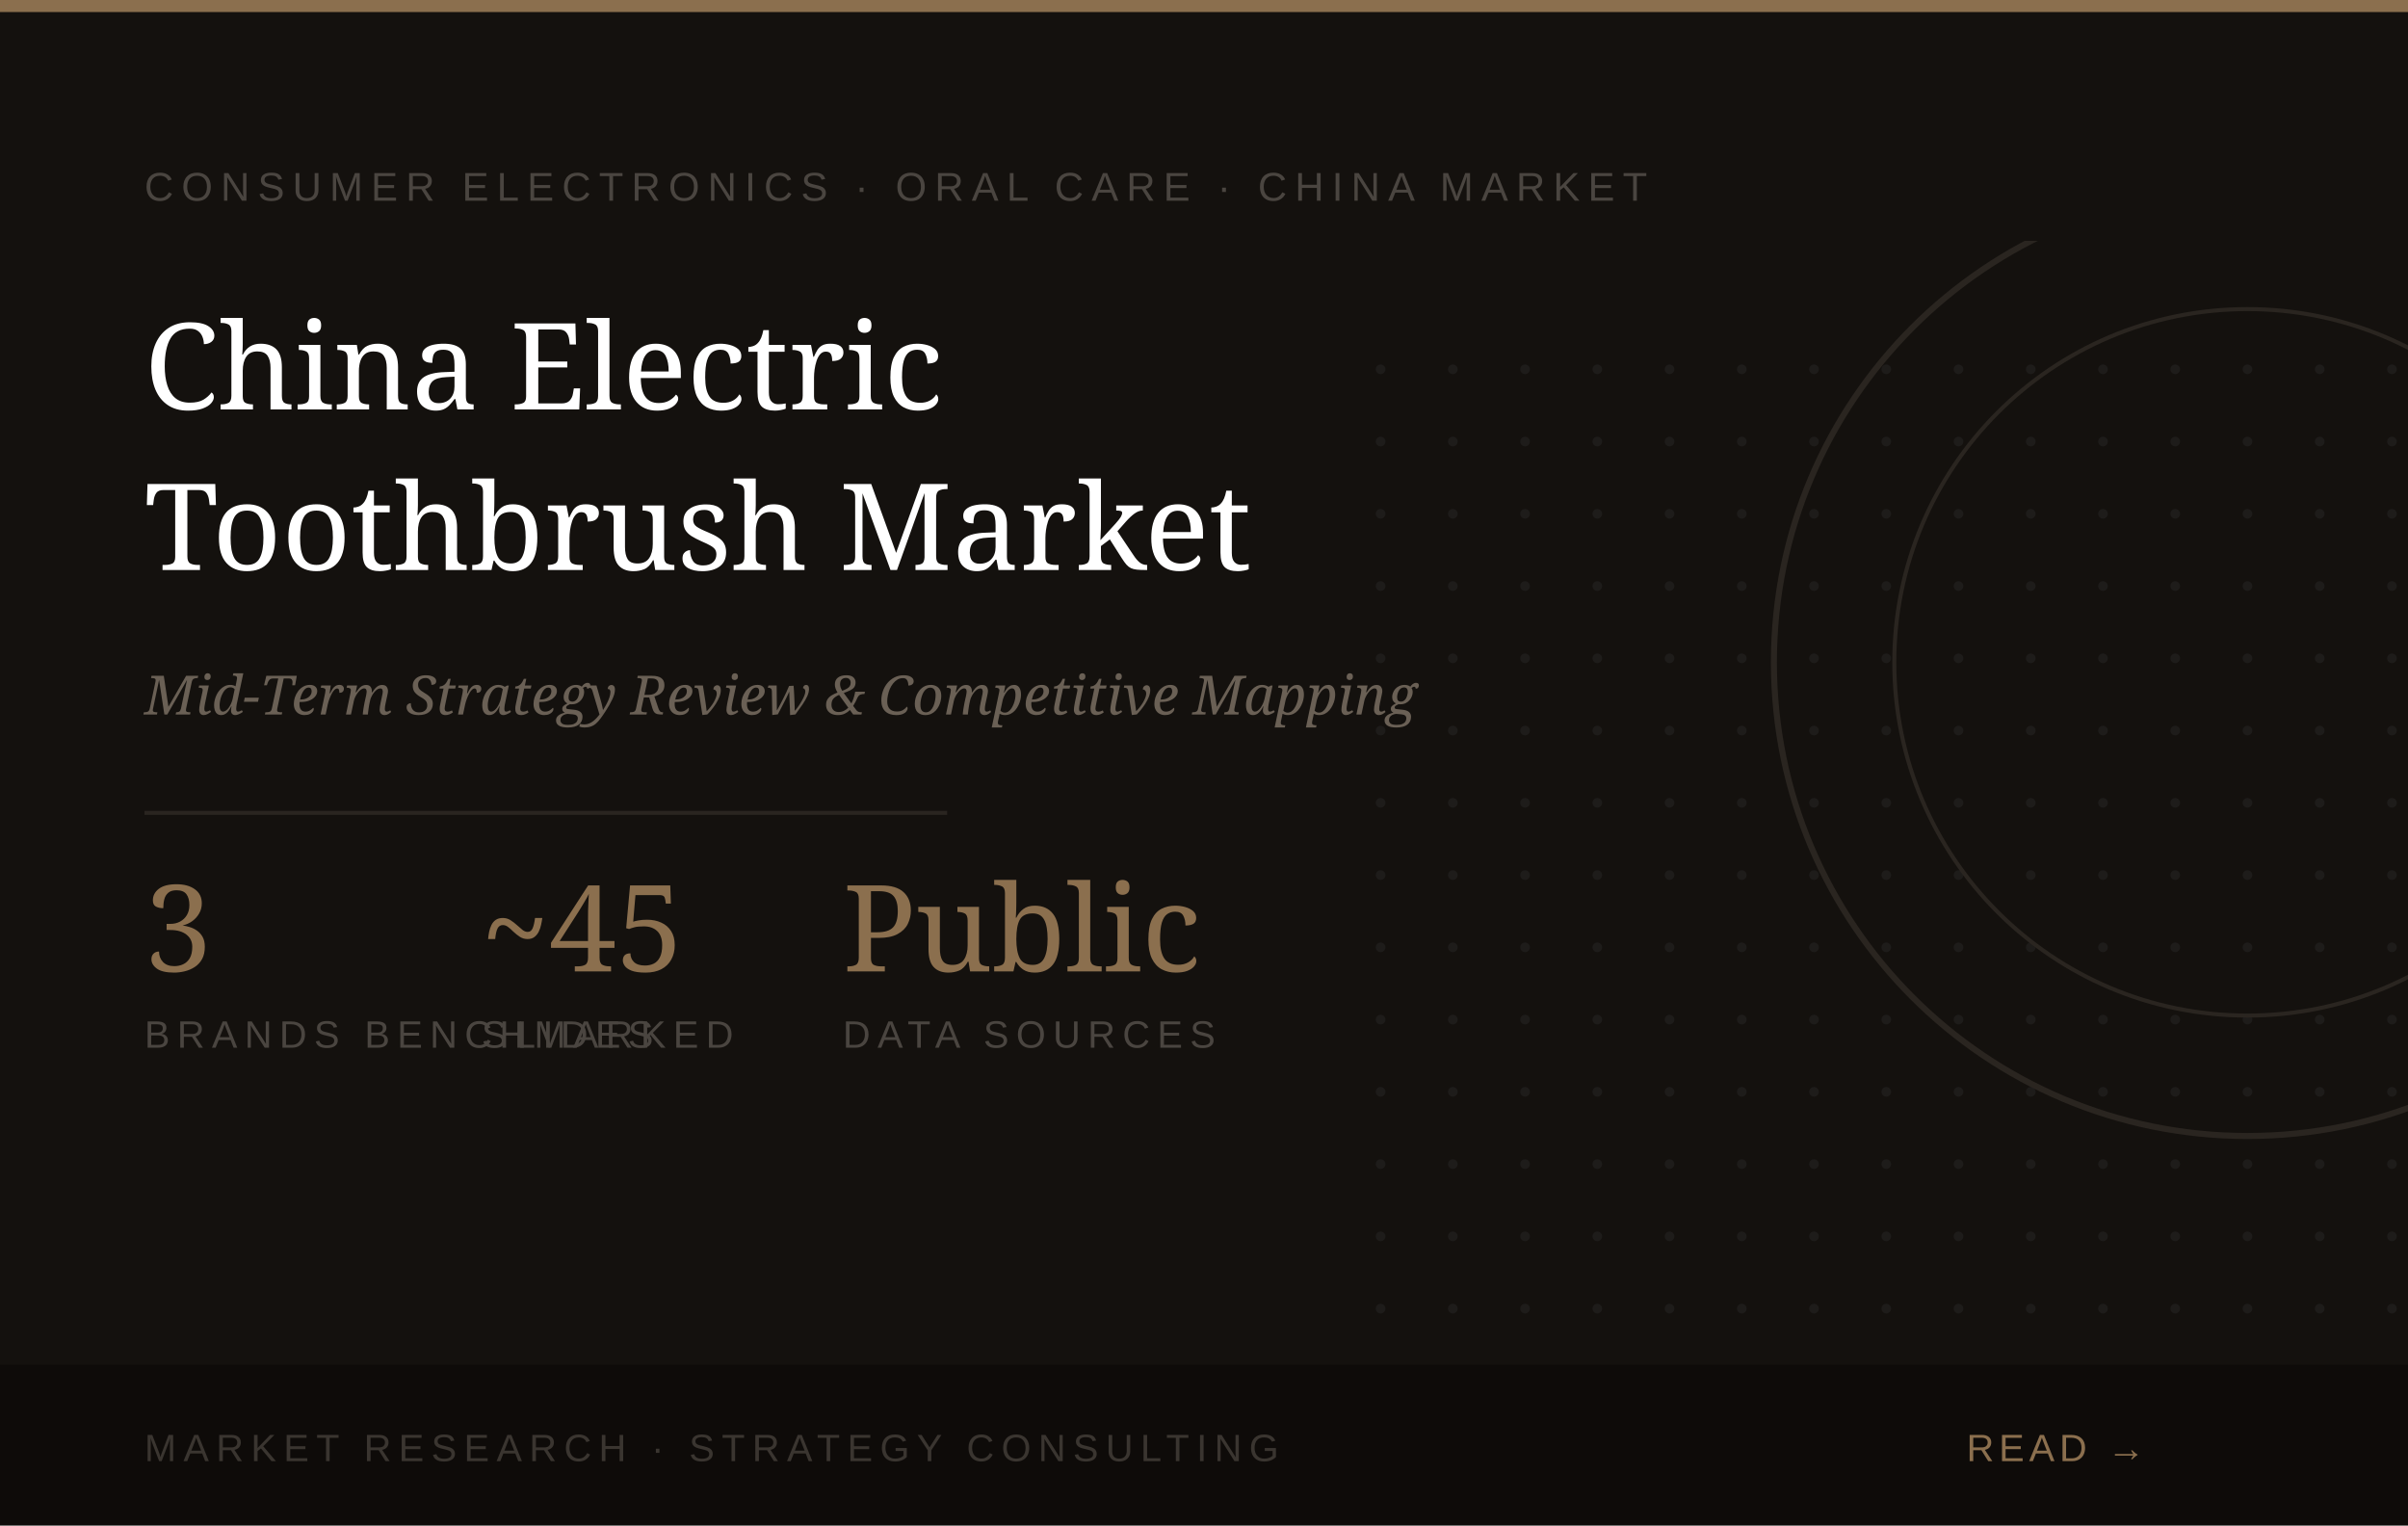
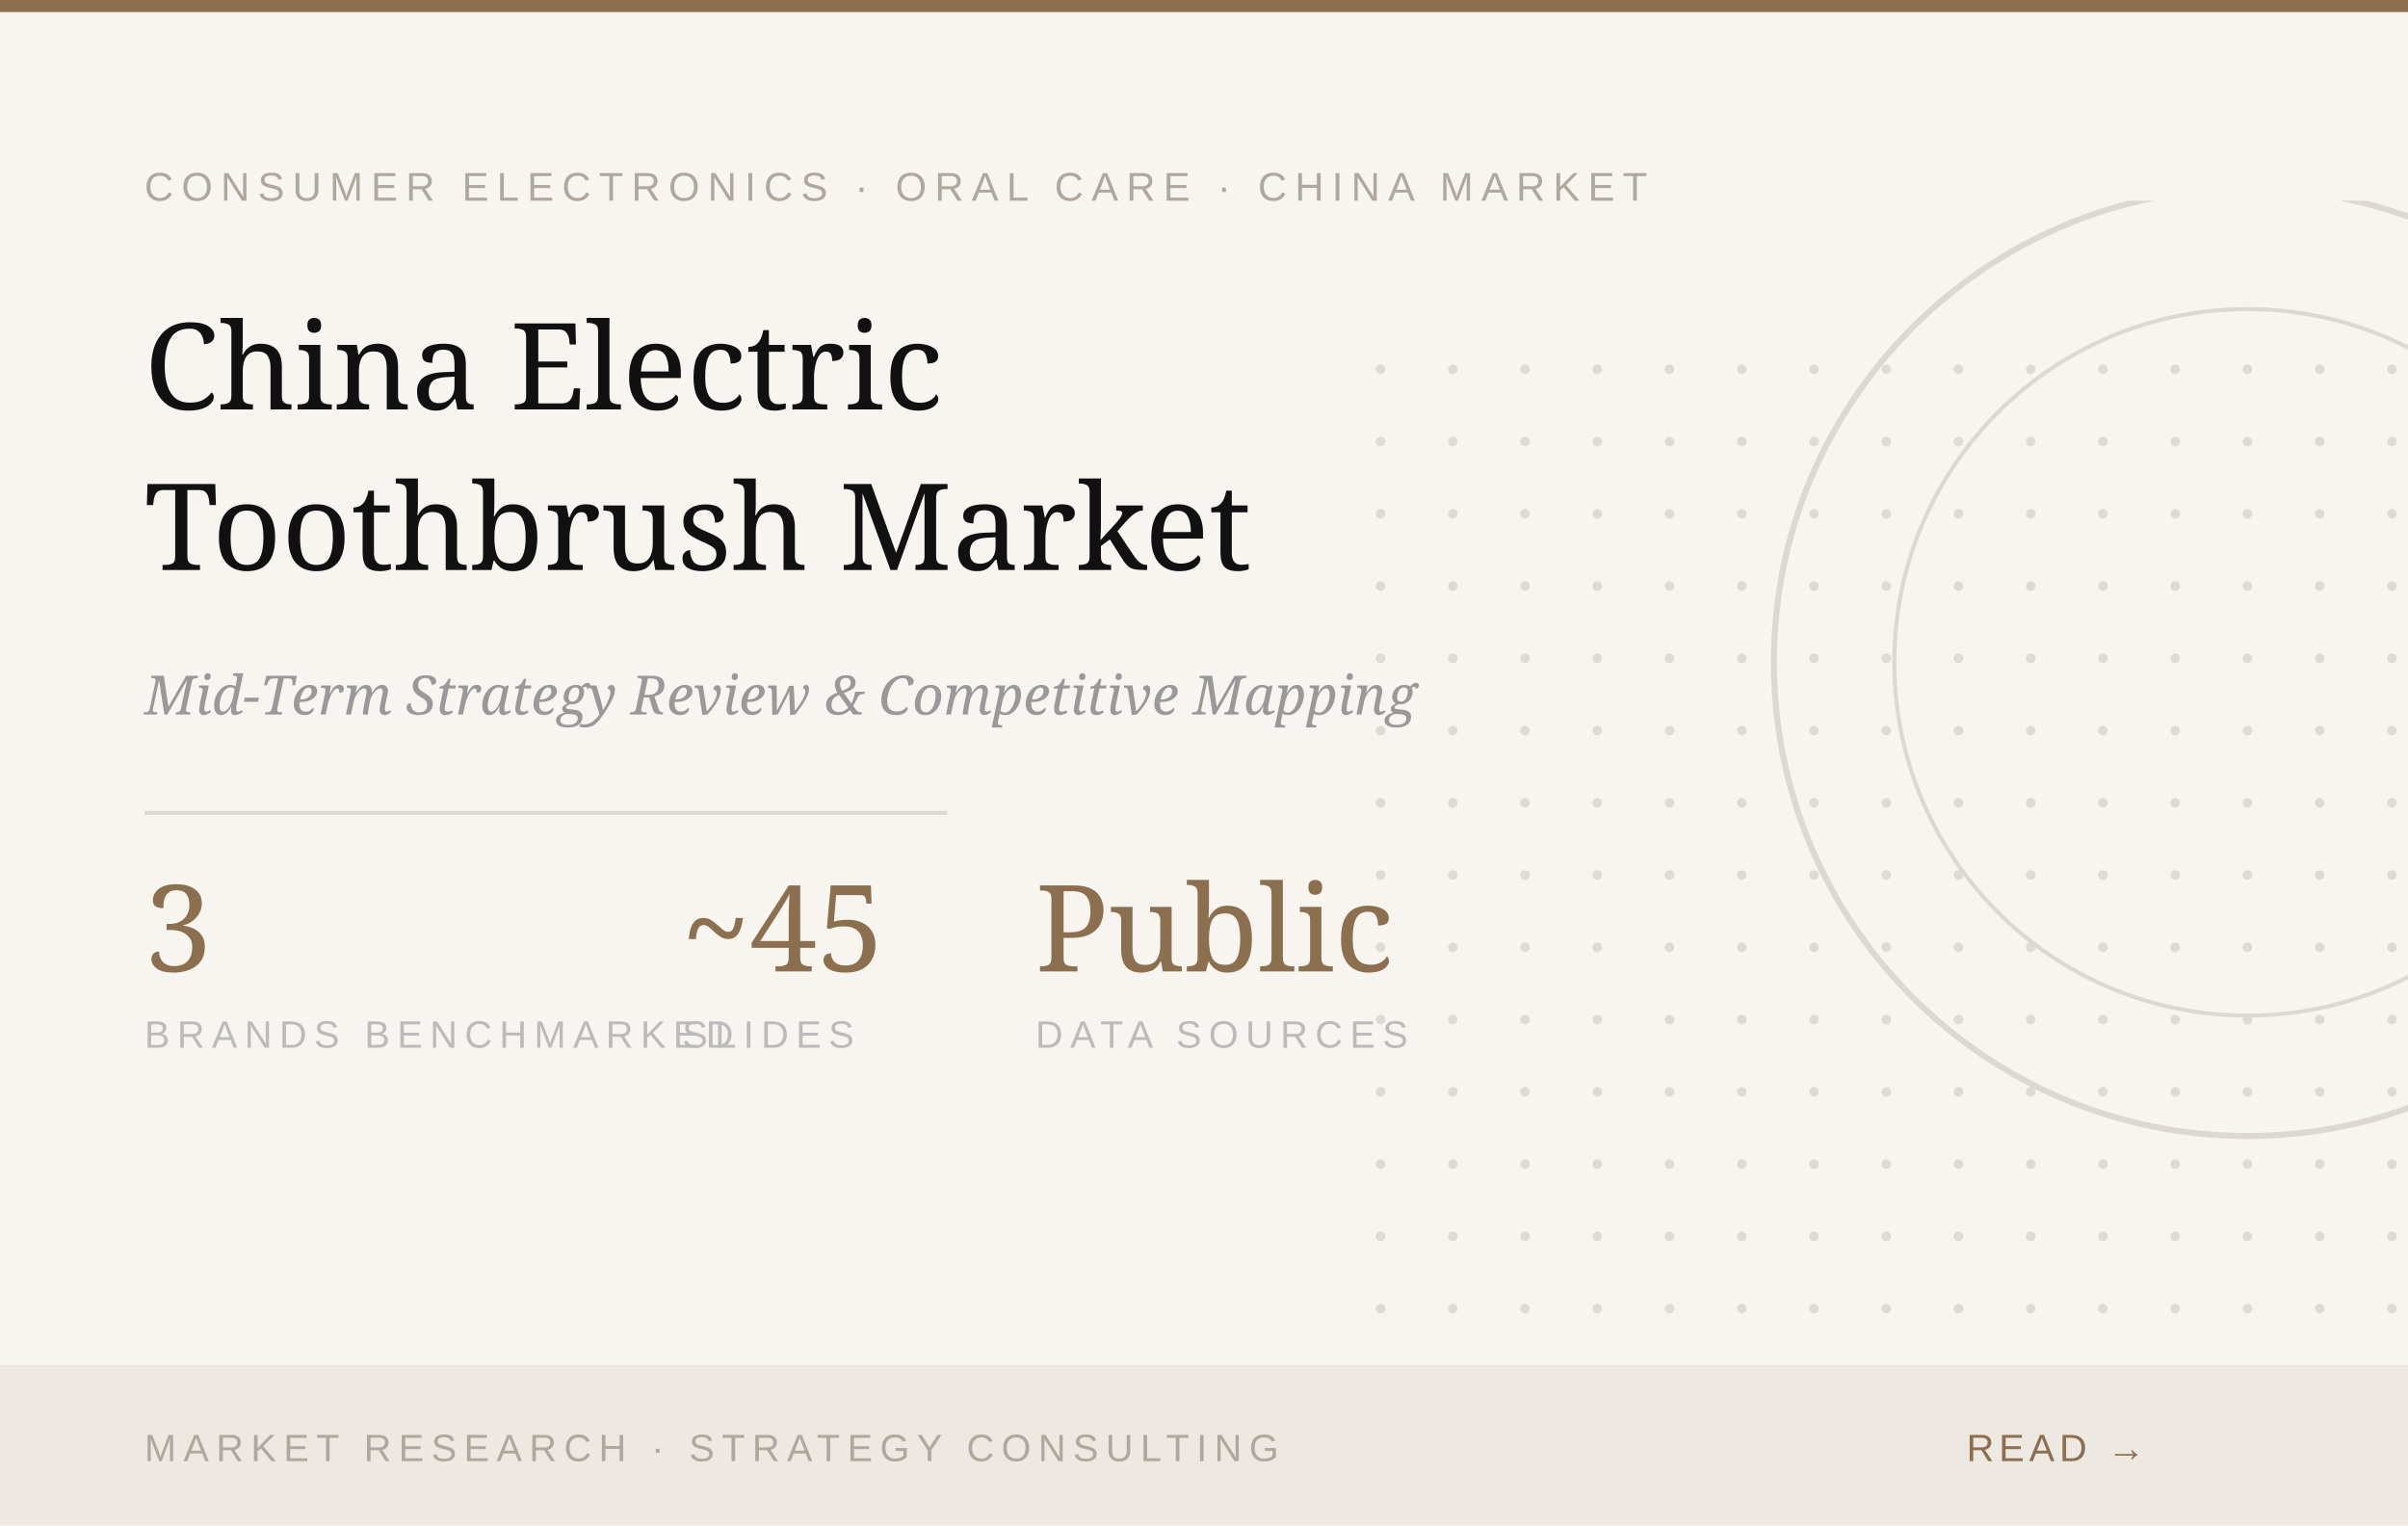
<svg xmlns="http://www.w3.org/2000/svg" viewBox="0 0 600 380" width="600" height="380">
  <defs>
    <pattern id="dots2" x="0" y="0" width="18" height="18" patternUnits="userSpaceOnUse">
-       <circle cx="2" cy="2" r="1.2" fill="#1e1c1a" />
+       <circle cx="2" cy="2" r="1.2" fill="#ddd8d0" />
    </pattern>
    <clipPath id="clip-arc">
-       <rect x="340" y="60" width="260" height="280" />
+       <rect x="330" y="50" width="270" height="290" />
    </clipPath>
  </defs>
-   <rect width="600" height="380" fill="#14110e" />
-   <rect x="340" y="80" width="260" height="260" fill="url(#dots2)" opacity="1" />
-   <circle cx="560" cy="165" r="118" fill="none" stroke="#2a2520" stroke-width="1.5" clip-path="url(#clip-arc)" />
-   <circle cx="560" cy="165" r="88" fill="none" stroke="#2a2520" stroke-width="1" clip-path="url(#clip-arc)" />
+   <rect width="600" height="380" fill="#f8f4ef" />
+   <rect x="330" y="80" width="270" height="260" fill="url(#dots2)" opacity="0.9" />
+   <circle cx="560" cy="165" r="118" fill="none" stroke="#ddd8d0" stroke-width="1.5" clip-path="url(#clip-arc)" />
+   <circle cx="560" cy="165" r="88" fill="none" stroke="#ddd8d0" stroke-width="1" clip-path="url(#clip-arc)" />
  <rect x="0" y="0" width="600" height="3" fill="#8B6F4E" />
-   <text x="36" y="50" font-size="10" fill="#4a4540" font-family="Arial,sans-serif" letter-spacing="2">CONSUMER ELECTRONICS · ORAL CARE · CHINA MARKET</text>
-   <text x="36" y="102" font-size="30" font-weight="400" fill="#ffffff" font-family="Georgia,serif">China Electric</text>
-   <text x="36" y="142" font-size="30" font-weight="400" fill="#ffffff" font-family="Georgia,serif">Toothbrush Market</text>
-   <text x="36" y="178" font-size="13.5" fill="#6a6055" font-family="Georgia,serif" font-style="italic">Mid-Term Strategy Review &amp; Competitive Mapping</text>
-   <rect x="36" y="202" width="200" height="1" fill="#2a2520" />
+   <text x="36" y="50" font-size="10" fill="#b0a89e" font-family="Arial,sans-serif" letter-spacing="2">CONSUMER ELECTRONICS · ORAL CARE · CHINA MARKET</text>
+   <text x="36" y="102" font-size="30" font-weight="400" fill="#111" font-family="Georgia,serif">China Electric</text>
+   <text x="36" y="142" font-size="30" font-weight="400" fill="#111" font-family="Georgia,serif">Toothbrush Market</text>
+   <text x="36" y="178" font-size="13.5" fill="#999" font-family="Georgia,serif" font-style="italic">Mid-Term Strategy Review &amp; Competitive Mapping</text>
+   <rect x="36" y="202" width="200" height="1" fill="#ddd8d0" />
  <text x="36" y="242" font-size="30" font-weight="400" fill="#8B6F4E" font-family="Georgia,serif">3</text>
-   <text x="36" y="261" font-size="9.5" fill="#4a4540" font-family="Arial,sans-serif" letter-spacing="1.8">BRANDS BENCHMARKED</text>
-   <text x="120" y="242" font-size="30" font-weight="400" fill="#8B6F4E" font-family="Georgia,serif">~45</text>
-   <text x="120" y="261" font-size="9.5" fill="#4a4540" font-family="Arial,sans-serif" letter-spacing="1.8">SLIDES</text>
-   <text x="210" y="242" font-size="30" font-weight="400" fill="#8B6F4E" font-family="Georgia,serif">Public</text>
-   <text x="210" y="261" font-size="9.5" fill="#4a4540" font-family="Arial,sans-serif" letter-spacing="1.8">DATA SOURCES</text>
-   <rect x="0" y="340" width="600" height="40" fill="#0e0b09" />
-   <text x="36" y="364" font-size="9.5" fill="#3a3530" font-family="Arial,sans-serif" letter-spacing="1.8">MARKET RESEARCH · STRATEGY CONSULTING</text>
+   <text x="36" y="261" font-size="9.5" fill="#bbb" font-family="Arial,sans-serif" letter-spacing="1.8">BRANDS BENCHMARKED</text>
+   <text x="170" y="242" font-size="30" font-weight="400" fill="#8B6F4E" font-family="Georgia,serif">~45</text>
+   <text x="170" y="261" font-size="9.5" fill="#bbb" font-family="Arial,sans-serif" letter-spacing="1.8">SLIDES</text>
+   <text x="258" y="242" font-size="30" font-weight="400" fill="#8B6F4E" font-family="Georgia,serif">Public</text>
+   <text x="258" y="261" font-size="9.5" fill="#bbb" font-family="Arial,sans-serif" letter-spacing="1.8">DATA SOURCES</text>
+   <rect x="0" y="340" width="600" height="40" fill="#ede8e1" />
+   <text x="36" y="364" font-size="9.5" fill="#b0a89e" font-family="Arial,sans-serif" letter-spacing="1.8">MARKET RESEARCH · STRATEGY CONSULTING</text>
  <text x="490" y="364" font-size="9.5" fill="#8B6F4E" font-family="Arial,sans-serif" letter-spacing="1.2">READ →</text>
</svg>
